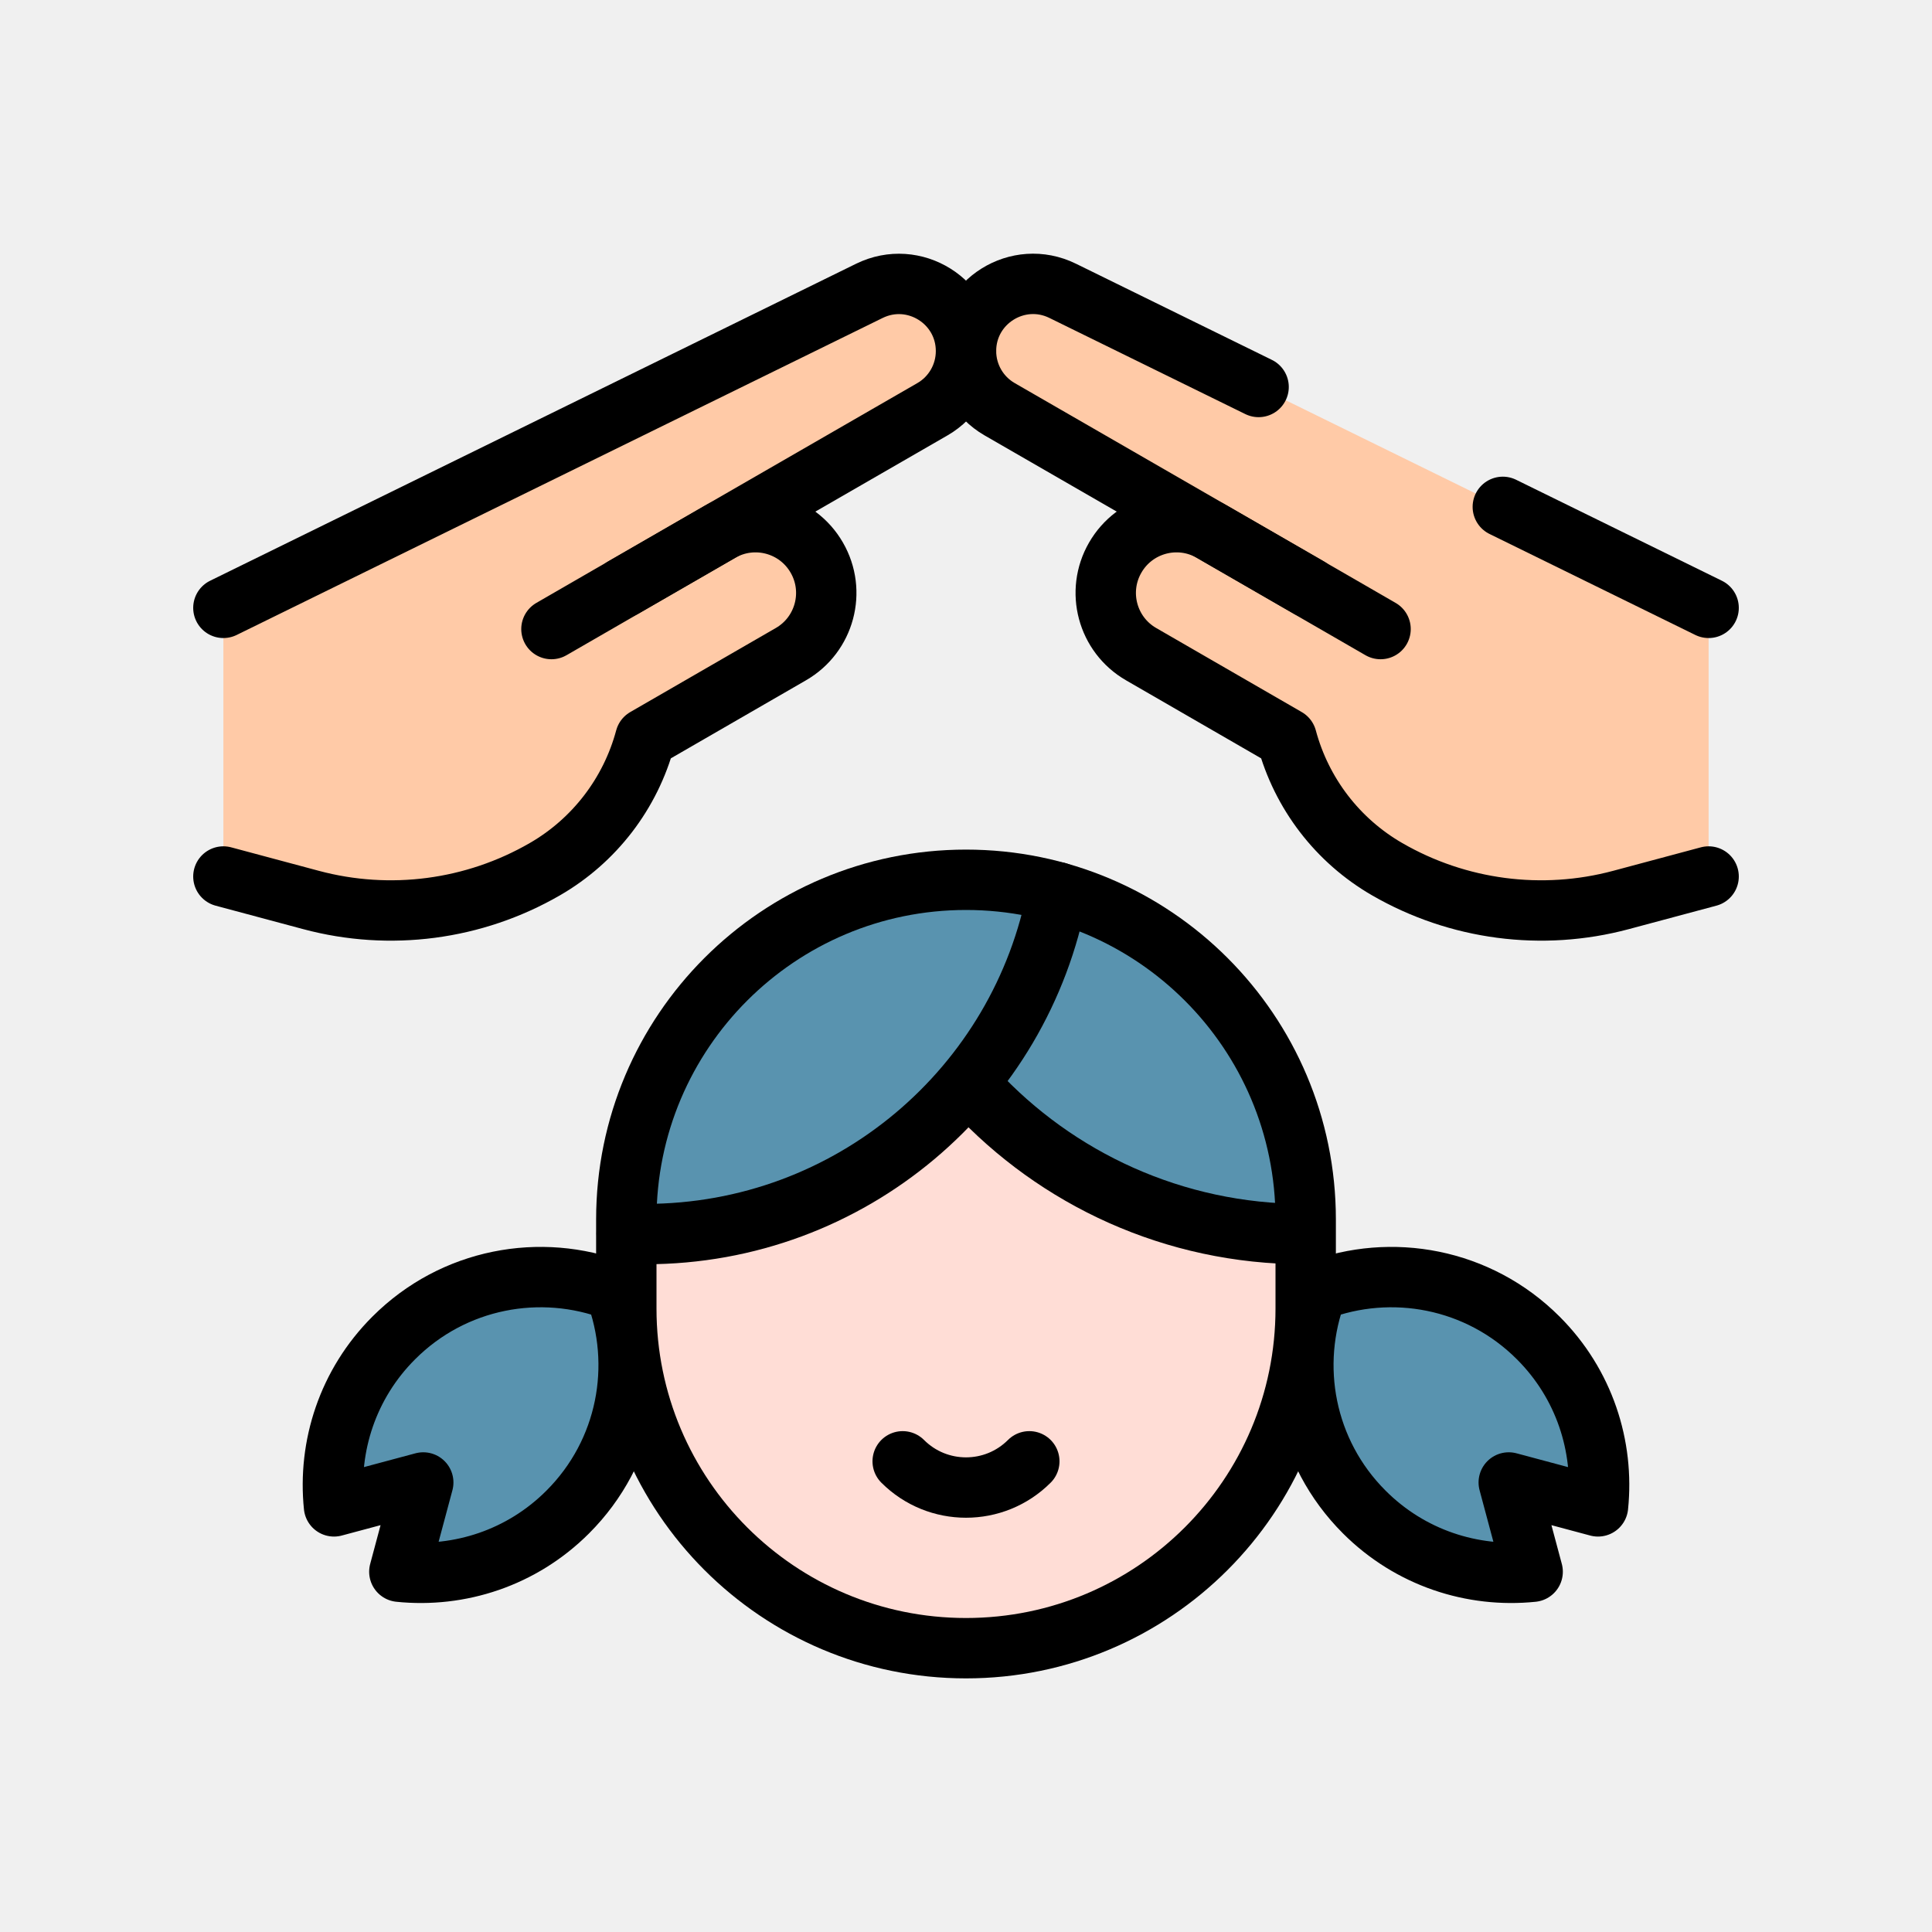
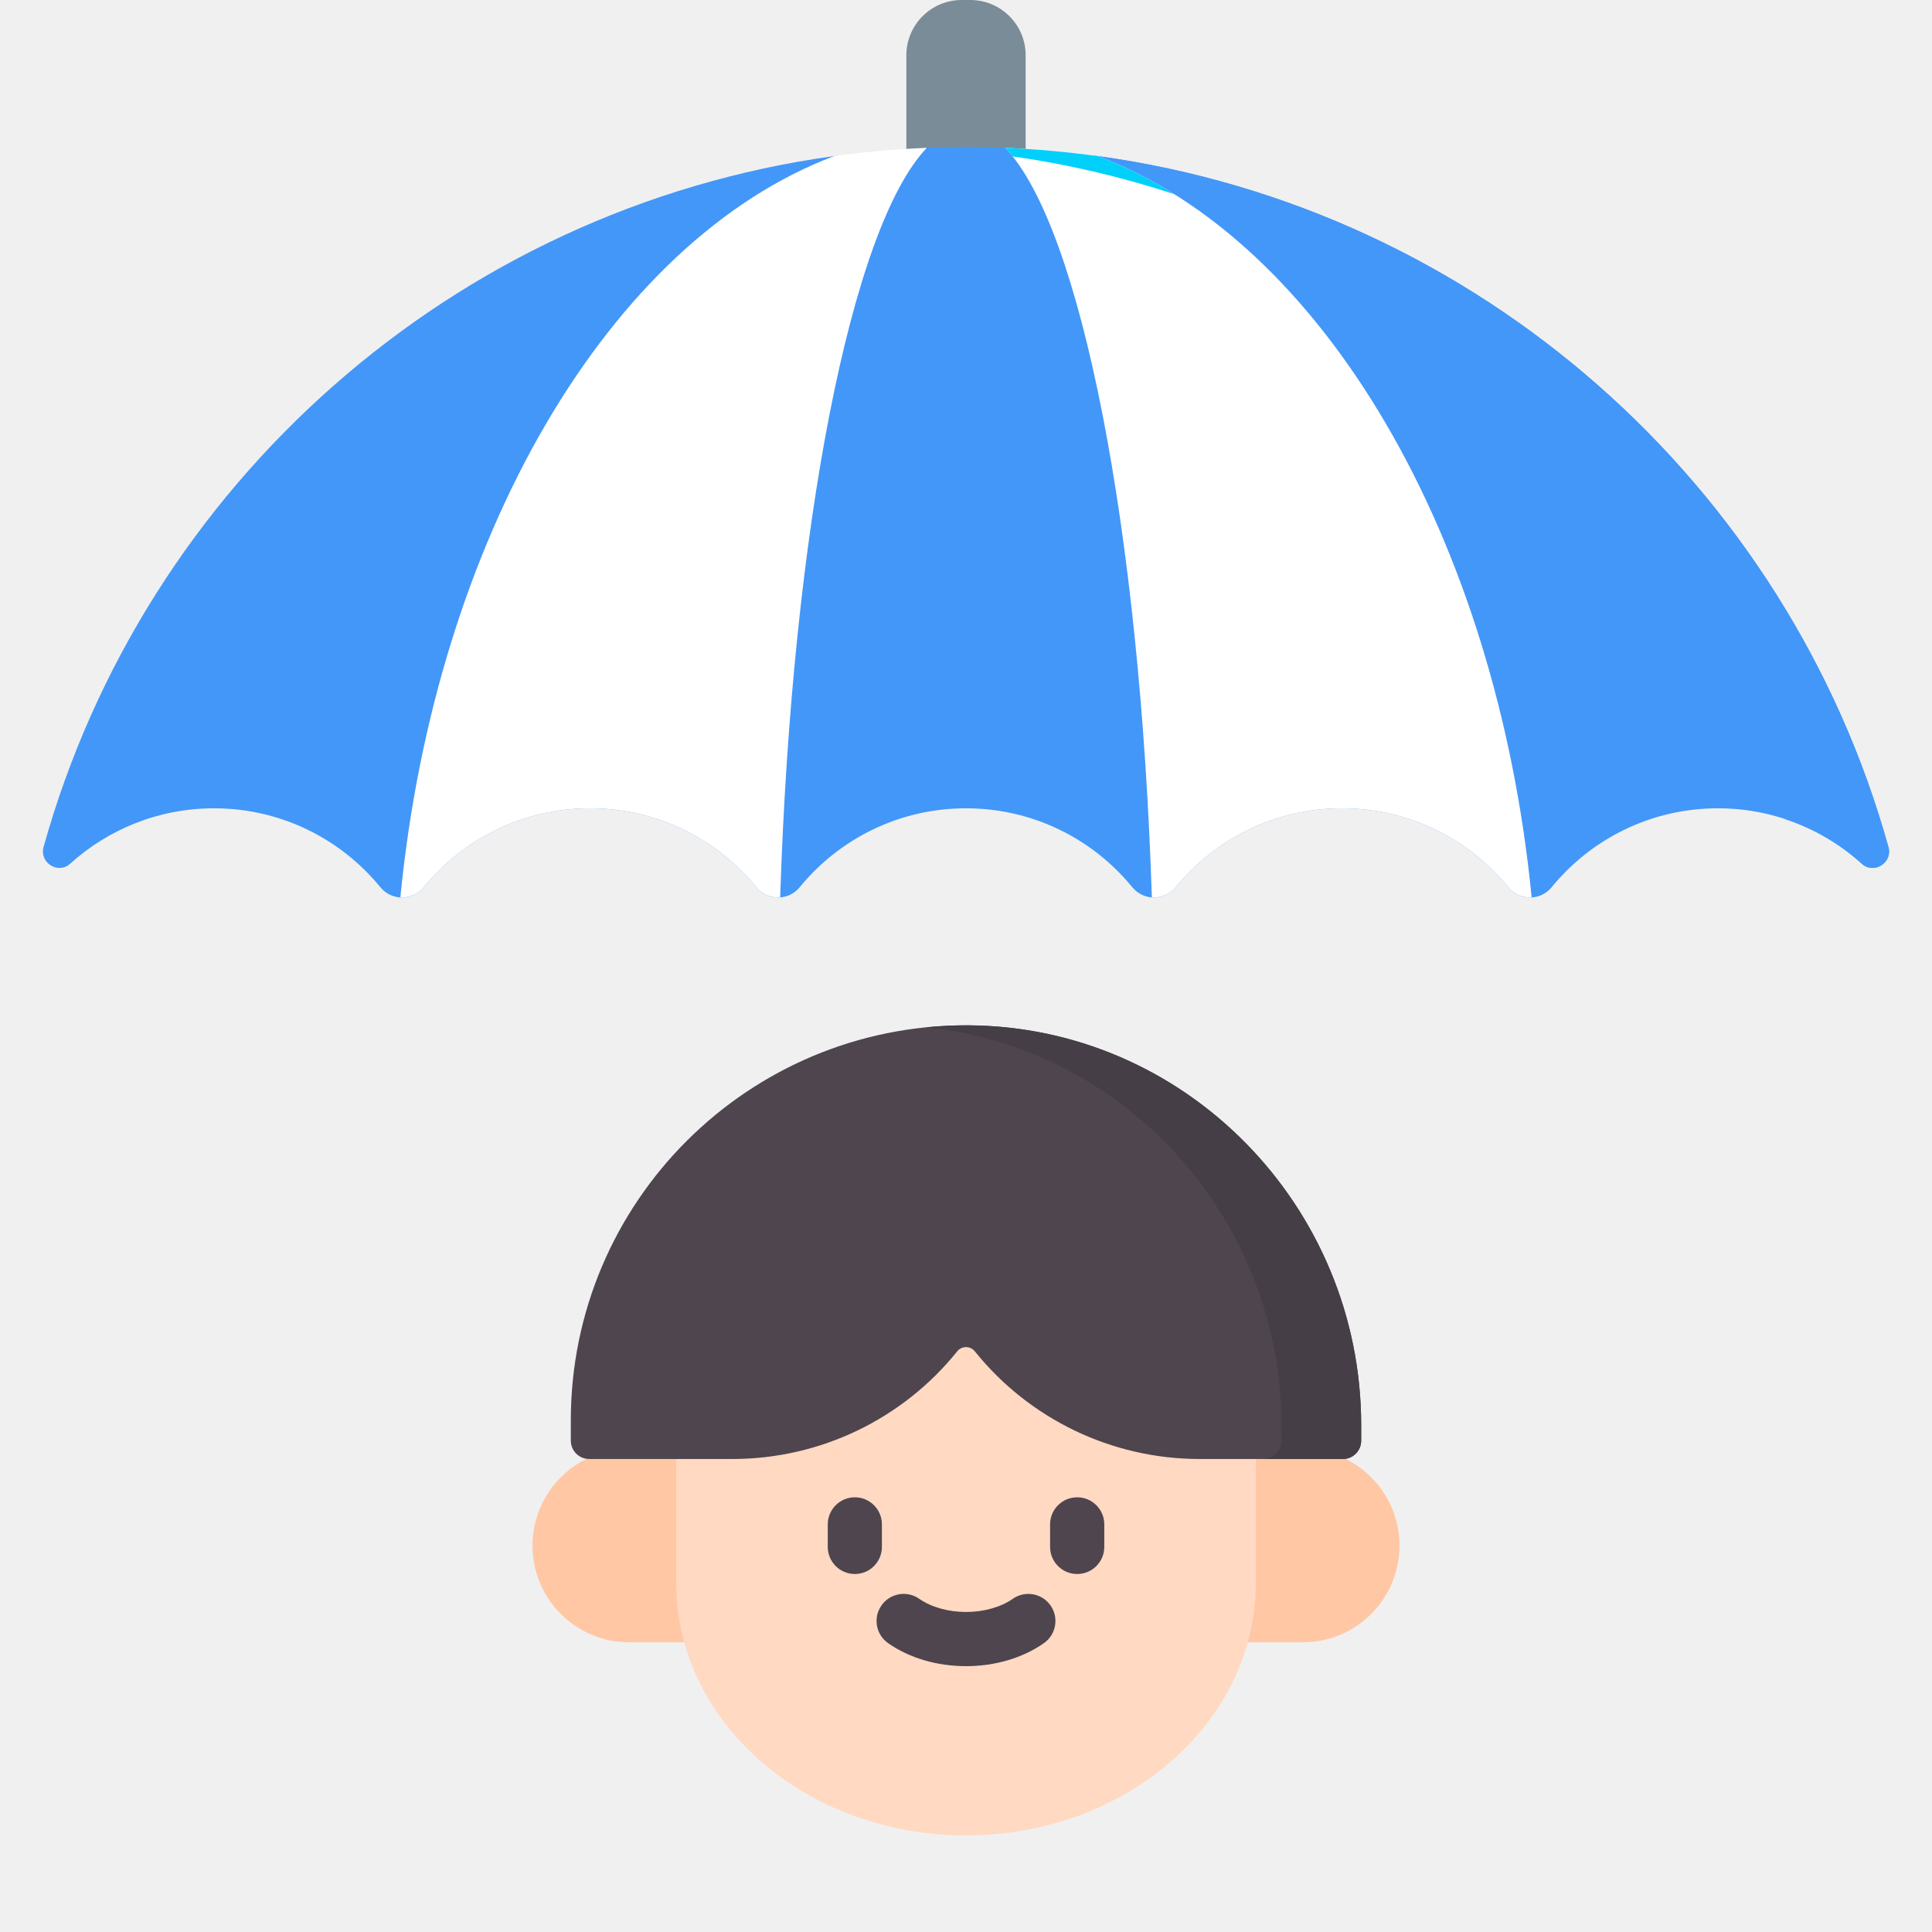
<svg xmlns="http://www.w3.org/2000/svg" width="40" height="40" viewBox="0 0 40 40" fill="none">
-   <mask id="mask0_2069_23880" style="mask-type:luminance" maskUnits="userSpaceOnUse" x="4" y="4" width="32" height="32">
-     <path d="M4 4H36V36H4V4Z" fill="white" />
-   </mask>
-   <g mask="url(#mask0_2069_23880)">
-     <path d="M35.375 18.147L33.561 18.633C31.927 19.071 30.185 18.842 28.72 17.996C27.694 17.404 26.946 16.428 26.639 15.284L23.626 13.544C22.925 13.14 22.685 12.244 23.09 11.544C23.494 10.843 24.39 10.603 25.09 11.008L28.583 13.024L27.274 12.268L27.096 12.162L20.695 8.471C20.265 8.223 20 7.764 20 7.268C20 6.239 21.078 5.567 22.001 6.02L35.375 12.584V18.147Z" fill="#FFCAA7" />
-     <path d="M26.058 8.012L22.001 6.021C21.078 5.568 20 6.24 20 7.268C20 7.765 20.265 8.224 20.695 8.472L27.096 12.163" stroke="black" stroke-width="1.25" stroke-miterlimit="10" stroke-linecap="round" stroke-linejoin="round" />
-     <path d="M35.375 12.585L31.114 10.494" stroke="black" stroke-width="1.25" stroke-miterlimit="10" stroke-linecap="round" stroke-linejoin="round" />
-     <path d="M6.915 31.188L8.763 30.693L8.268 32.541C9.512 32.669 10.802 32.258 11.755 31.304C12.994 30.066 13.319 28.261 12.732 26.724C11.195 26.137 9.39 26.462 8.152 27.701C7.198 28.654 6.787 29.944 6.915 31.188Z" fill="#5993AF" />
-     <path d="M33.085 31.188L31.237 30.693L31.732 32.541C30.488 32.669 29.198 32.258 28.245 31.304C27.006 30.066 26.681 28.261 27.268 26.724C28.805 26.137 30.61 26.462 31.848 27.701C32.802 28.654 33.213 29.944 33.085 31.188Z" fill="#5993AF" />
-     <path d="M20 34.124C16.116 34.124 12.967 30.975 12.967 27.091V25.249C12.967 21.364 16.116 18.215 20 18.215C23.884 18.215 27.033 21.364 27.033 25.249V27.091C27.033 30.975 23.884 34.124 20 34.124Z" fill="#FFDDD6" />
-     <path d="M13.366 25.55C17.611 25.55 21.145 22.501 21.895 18.473C21.292 18.305 20.657 18.215 20 18.215C16.116 18.215 12.967 21.364 12.967 25.248V25.55C13.2 25.55 13.346 25.55 13.366 25.55Z" fill="#5993AF" />
-     <path d="M26.634 25.55C22.389 25.55 18.855 22.501 18.105 18.473C18.708 18.305 19.343 18.215 20 18.215C23.884 18.215 27.033 21.364 27.033 25.248V25.55C26.8 25.55 26.654 25.55 26.634 25.55Z" fill="#5993AF" />
-     <path d="M20 34.124C16.116 34.124 12.967 30.975 12.967 27.091V25.249C12.967 21.364 16.116 18.215 20 18.215C23.884 18.215 27.033 21.364 27.033 25.249V27.091C27.033 30.975 23.884 34.124 20 34.124Z" stroke="black" stroke-width="1.25" stroke-miterlimit="10" stroke-linecap="round" stroke-linejoin="round" />
-     <path d="M21.311 30.255C20.587 30.979 19.413 30.979 18.689 30.255" stroke="black" stroke-width="1.25" stroke-miterlimit="10" stroke-linecap="round" stroke-linejoin="round" />
-     <path d="M21.895 18.473C21.145 22.501 17.612 25.55 13.366 25.55C13.235 25.55 13.104 25.547 12.975 25.541" stroke="black" stroke-width="1.25" stroke-miterlimit="10" stroke-linecap="round" stroke-linejoin="round" />
-     <path d="M26.995 25.55C24.301 25.55 21.875 24.404 20.178 22.573" stroke="black" stroke-width="1.25" stroke-miterlimit="10" stroke-linecap="round" stroke-linejoin="round" />
-     <path d="M6.915 31.188L8.763 30.693L8.268 32.541C9.512 32.669 10.802 32.258 11.755 31.304C12.994 30.066 13.319 28.261 12.732 26.724C11.195 26.137 9.39 26.462 8.152 27.701C7.198 28.654 6.787 29.944 6.915 31.188Z" stroke="black" stroke-width="1.25" stroke-miterlimit="10" stroke-linecap="round" stroke-linejoin="round" />
-     <path d="M33.085 31.188L31.237 30.693L31.732 32.541C30.488 32.669 29.198 32.258 28.245 31.304C27.006 30.066 26.681 28.261 27.268 26.724C28.805 26.137 30.61 26.462 31.848 27.701C32.802 28.654 33.213 29.944 33.085 31.188Z" stroke="black" stroke-width="1.25" stroke-miterlimit="10" stroke-linecap="round" stroke-linejoin="round" />
-     <path d="M35.375 18.147L33.561 18.633C31.927 19.071 30.185 18.842 28.72 17.996C27.694 17.404 26.946 16.428 26.639 15.284L23.626 13.544C22.925 13.14 22.685 12.244 23.09 11.544C23.494 10.843 24.39 10.603 25.09 11.008L28.583 13.024L27.274 12.268" stroke="black" stroke-width="1.25" stroke-miterlimit="10" stroke-linecap="round" stroke-linejoin="round" />
-     <path d="M4.625 18.147L6.439 18.633C8.074 19.071 9.815 18.842 11.28 17.996C12.306 17.404 13.054 16.428 13.361 15.284L16.374 13.544C17.075 13.14 17.315 12.244 16.91 11.544C16.506 10.843 15.61 10.603 14.91 11.008L11.417 13.024L12.726 12.268L12.905 12.162L19.305 8.471C19.735 8.223 20 7.764 20 7.268C20 6.239 18.922 5.567 17.999 6.02L4.625 12.584V18.147Z" fill="#FFCAA7" />
-     <path d="M4.625 12.585L17.999 6.022C18.922 5.569 20 6.241 20 7.269C20 7.766 19.735 8.225 19.305 8.473L12.904 12.164" stroke="black" stroke-width="1.25" stroke-miterlimit="10" stroke-linecap="round" stroke-linejoin="round" />
-     <path d="M4.625 18.147L6.439 18.633C8.074 19.071 9.815 18.842 11.28 17.996C12.306 17.404 13.054 16.428 13.361 15.284L16.374 13.544C17.075 13.14 17.315 12.244 16.91 11.544C16.506 10.843 15.61 10.603 14.91 11.008L11.417 13.024L12.726 12.268" stroke="black" stroke-width="1.25" stroke-miterlimit="10" stroke-linecap="round" stroke-linejoin="round" />
-   </g>
+   <path d="M20.09 0H19.91C19.278 0 18.765 0.513 18.765 1.145V4.172H21.235V1.145C21.235 0.513 20.722 0 20.09 0Z" fill="#7A8C98" />
+   <path d="M4.432 16.735C5.82 16.735 7.059 17.371 7.874 18.368C8.107 18.653 8.541 18.653 8.774 18.368C9.589 17.371 10.828 16.735 12.216 16.735C13.604 16.735 14.843 17.371 15.658 18.368C15.891 18.653 16.325 18.653 16.558 18.368C17.373 17.371 18.612 16.735 20 16.735C21.388 16.735 22.627 17.371 23.442 18.368C23.675 18.653 24.109 18.653 24.342 18.368C25.157 17.371 26.396 16.735 27.784 16.735C29.172 16.735 30.411 17.371 31.226 18.368C31.459 18.653 31.893 18.653 32.126 18.368C32.941 17.371 34.18 16.735 35.568 16.735C36.715 16.735 37.76 17.17 38.548 17.883C38.798 18.109 39.189 17.861 39.098 17.536C37.006 10.03 30.609 4.318 22.735 3.232C22.428 3.189 22.119 3.31 21.809 3.282C21.479 3.252 21.146 3.074 20.812 3.061C20.543 3.05 20.272 3.045 20 3.045C19.728 3.045 19.458 3.05 19.188 3.061C18.808 3.076 18.429 3.493 18.054 3.529C17.79 3.555 17.527 3.196 17.265 3.232C9.391 4.318 2.994 10.03 0.902 17.536C0.811 17.861 1.202 18.109 1.452 17.883C2.24 17.17 3.285 16.735 4.432 16.735Z" fill="#4397F8" />
+   <path d="M39.098 17.536C37.006 10.03 30.609 4.318 22.735 3.232C22.408 3.187 22.08 3.306 21.749 3.277C21.439 3.25 21.126 3.074 20.812 3.061C20.542 3.05 20.272 3.045 20 3.045C19.699 3.045 19.4 3.052 19.102 3.065C27.52 3.444 34.557 9.17 36.964 16.96C37.557 17.156 38.095 17.473 38.548 17.883C38.798 18.109 39.189 17.861 39.098 17.536Z" fill="#4397F8" />
+   <path d="M23.848 18.579C24.029 18.593 24.215 18.523 24.342 18.368C25.157 17.371 26.396 16.735 27.784 16.735C29.172 16.735 30.411 17.371 31.226 18.368C31.351 18.52 31.533 18.59 31.711 18.58C30.983 11.134 27.389 4.994 22.735 3.233C22.102 3.146 21.461 3.087 20.812 3.061C22.383 4.701 23.604 10.983 23.848 18.579Z" fill="white" />
+   <path d="M15.658 18.368C15.785 18.523 15.972 18.593 16.153 18.579C16.396 10.983 17.617 4.701 19.189 3.061C18.539 3.087 17.898 3.146 17.266 3.233C12.611 4.994 9.017 11.135 8.289 18.58C8.468 18.59 8.65 18.52 8.774 18.368C9.589 17.371 10.828 16.735 12.216 16.735C13.604 16.735 14.843 17.371 15.658 18.368Z" fill="white" />
+   <path d="M22.734 3.233C22.102 3.146 21.461 3.087 20.811 3.061C20.863 3.115 20.915 3.175 20.966 3.239C22.116 3.402 23.234 3.665 24.311 4.02C23.801 3.702 23.275 3.437 22.734 3.233Z" fill="#01D0FB" />
+   <path d="M26.974 30H13.026C11.921 30 11.025 30.896 11.025 32.001C11.025 33.106 11.921 34.002 13.026 34.002H26.974C28.079 34.002 28.975 33.106 28.975 32.001C28.975 30.896 28.079 30 26.974 30Z" fill="#FFC7A4" />
+   <path d="M14 26V32.778C14 35.662 16.686 38 20 38C23.314 38 26 35.662 26 32.778V26H14Z" fill="#FFD9C2" />
+   <path d="M17.699 32.588C17.389 32.588 17.138 32.337 17.138 32.027V31.561C17.138 31.251 17.389 31 17.699 31C18.008 31 18.259 31.251 18.259 31.561V32.027C18.259 32.337 18.008 32.588 17.699 32.588Z" fill="#4E454E" />
+   <path d="M22.302 32.588C21.992 32.588 21.741 32.337 21.741 32.027V31.561C21.741 31.251 21.992 31 22.302 31C22.612 31 22.863 31.251 22.863 31.561V32.027C22.863 32.337 22.612 32.588 22.302 32.588Z" fill="#4E454E" />
+   <path d="M20 34.496C19.399 34.496 18.826 34.327 18.388 34.02C18.134 33.843 18.072 33.493 18.25 33.239C18.427 32.985 18.777 32.924 19.031 33.101C19.279 33.275 19.632 33.374 20 33.374C20.368 33.374 20.721 33.275 20.969 33.101C21.223 32.924 21.573 32.986 21.75 33.239C21.928 33.493 21.866 33.843 21.612 34.02C21.174 34.327 20.601 34.496 20 34.496Z" fill="#4E454E" />
+   <path d="M20.024 21.228C15.494 21.215 11.818 24.883 11.818 29.41V29.827C11.818 30.037 11.988 30.207 12.198 30.207H15.163C16.982 30.207 18.691 29.38 19.817 27.979C19.912 27.861 20.089 27.861 20.183 27.978C21.31 29.38 23.018 30.207 24.838 30.207H27.802C28.012 30.207 28.182 30.037 28.182 29.827V29.504C28.182 24.979 24.549 21.241 20.024 21.228Z" fill="#4E454E" />
+   <path d="M20.062 21.228C19.761 21.226 19.464 21.241 19.171 21.27C23.321 21.69 26.531 25.258 26.531 29.513V29.827C26.531 30.037 26.361 30.208 26.151 30.208H27.802C28.012 30.208 28.182 30.037 28.182 29.827V29.513C28.182 25.001 24.573 21.262 20.062 21.228Z" fill="#463E46" />
</svg>
